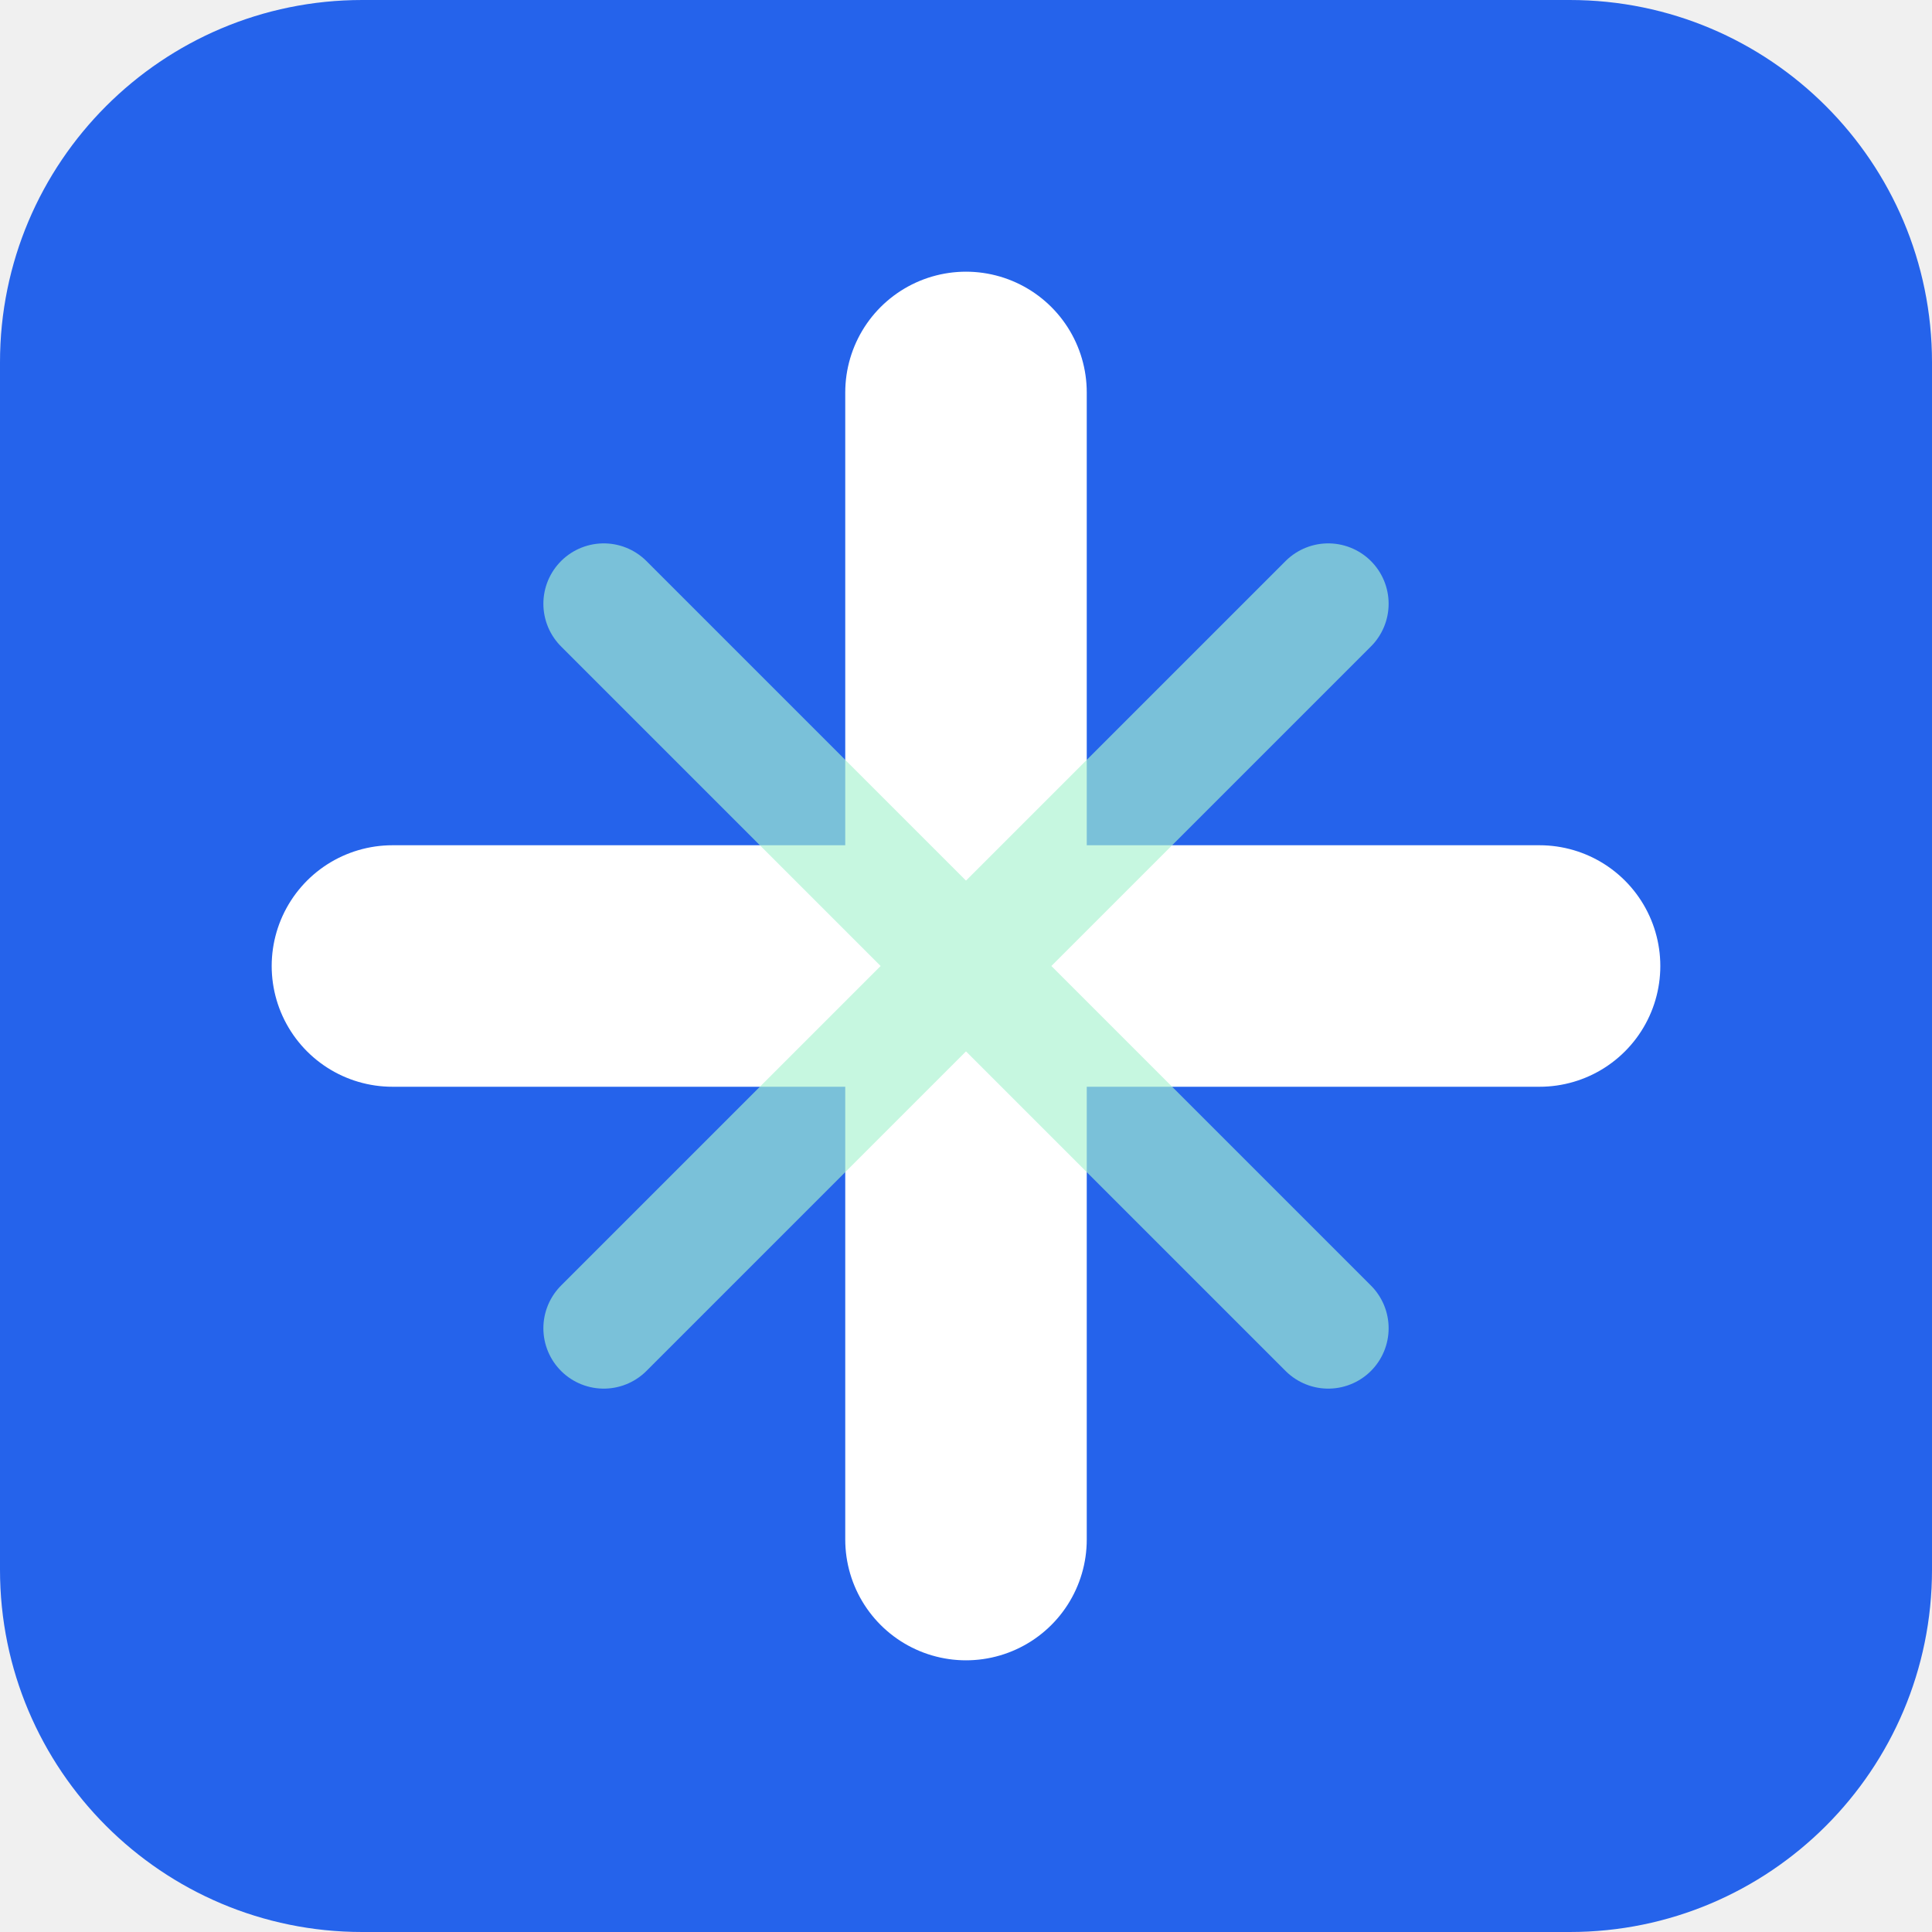
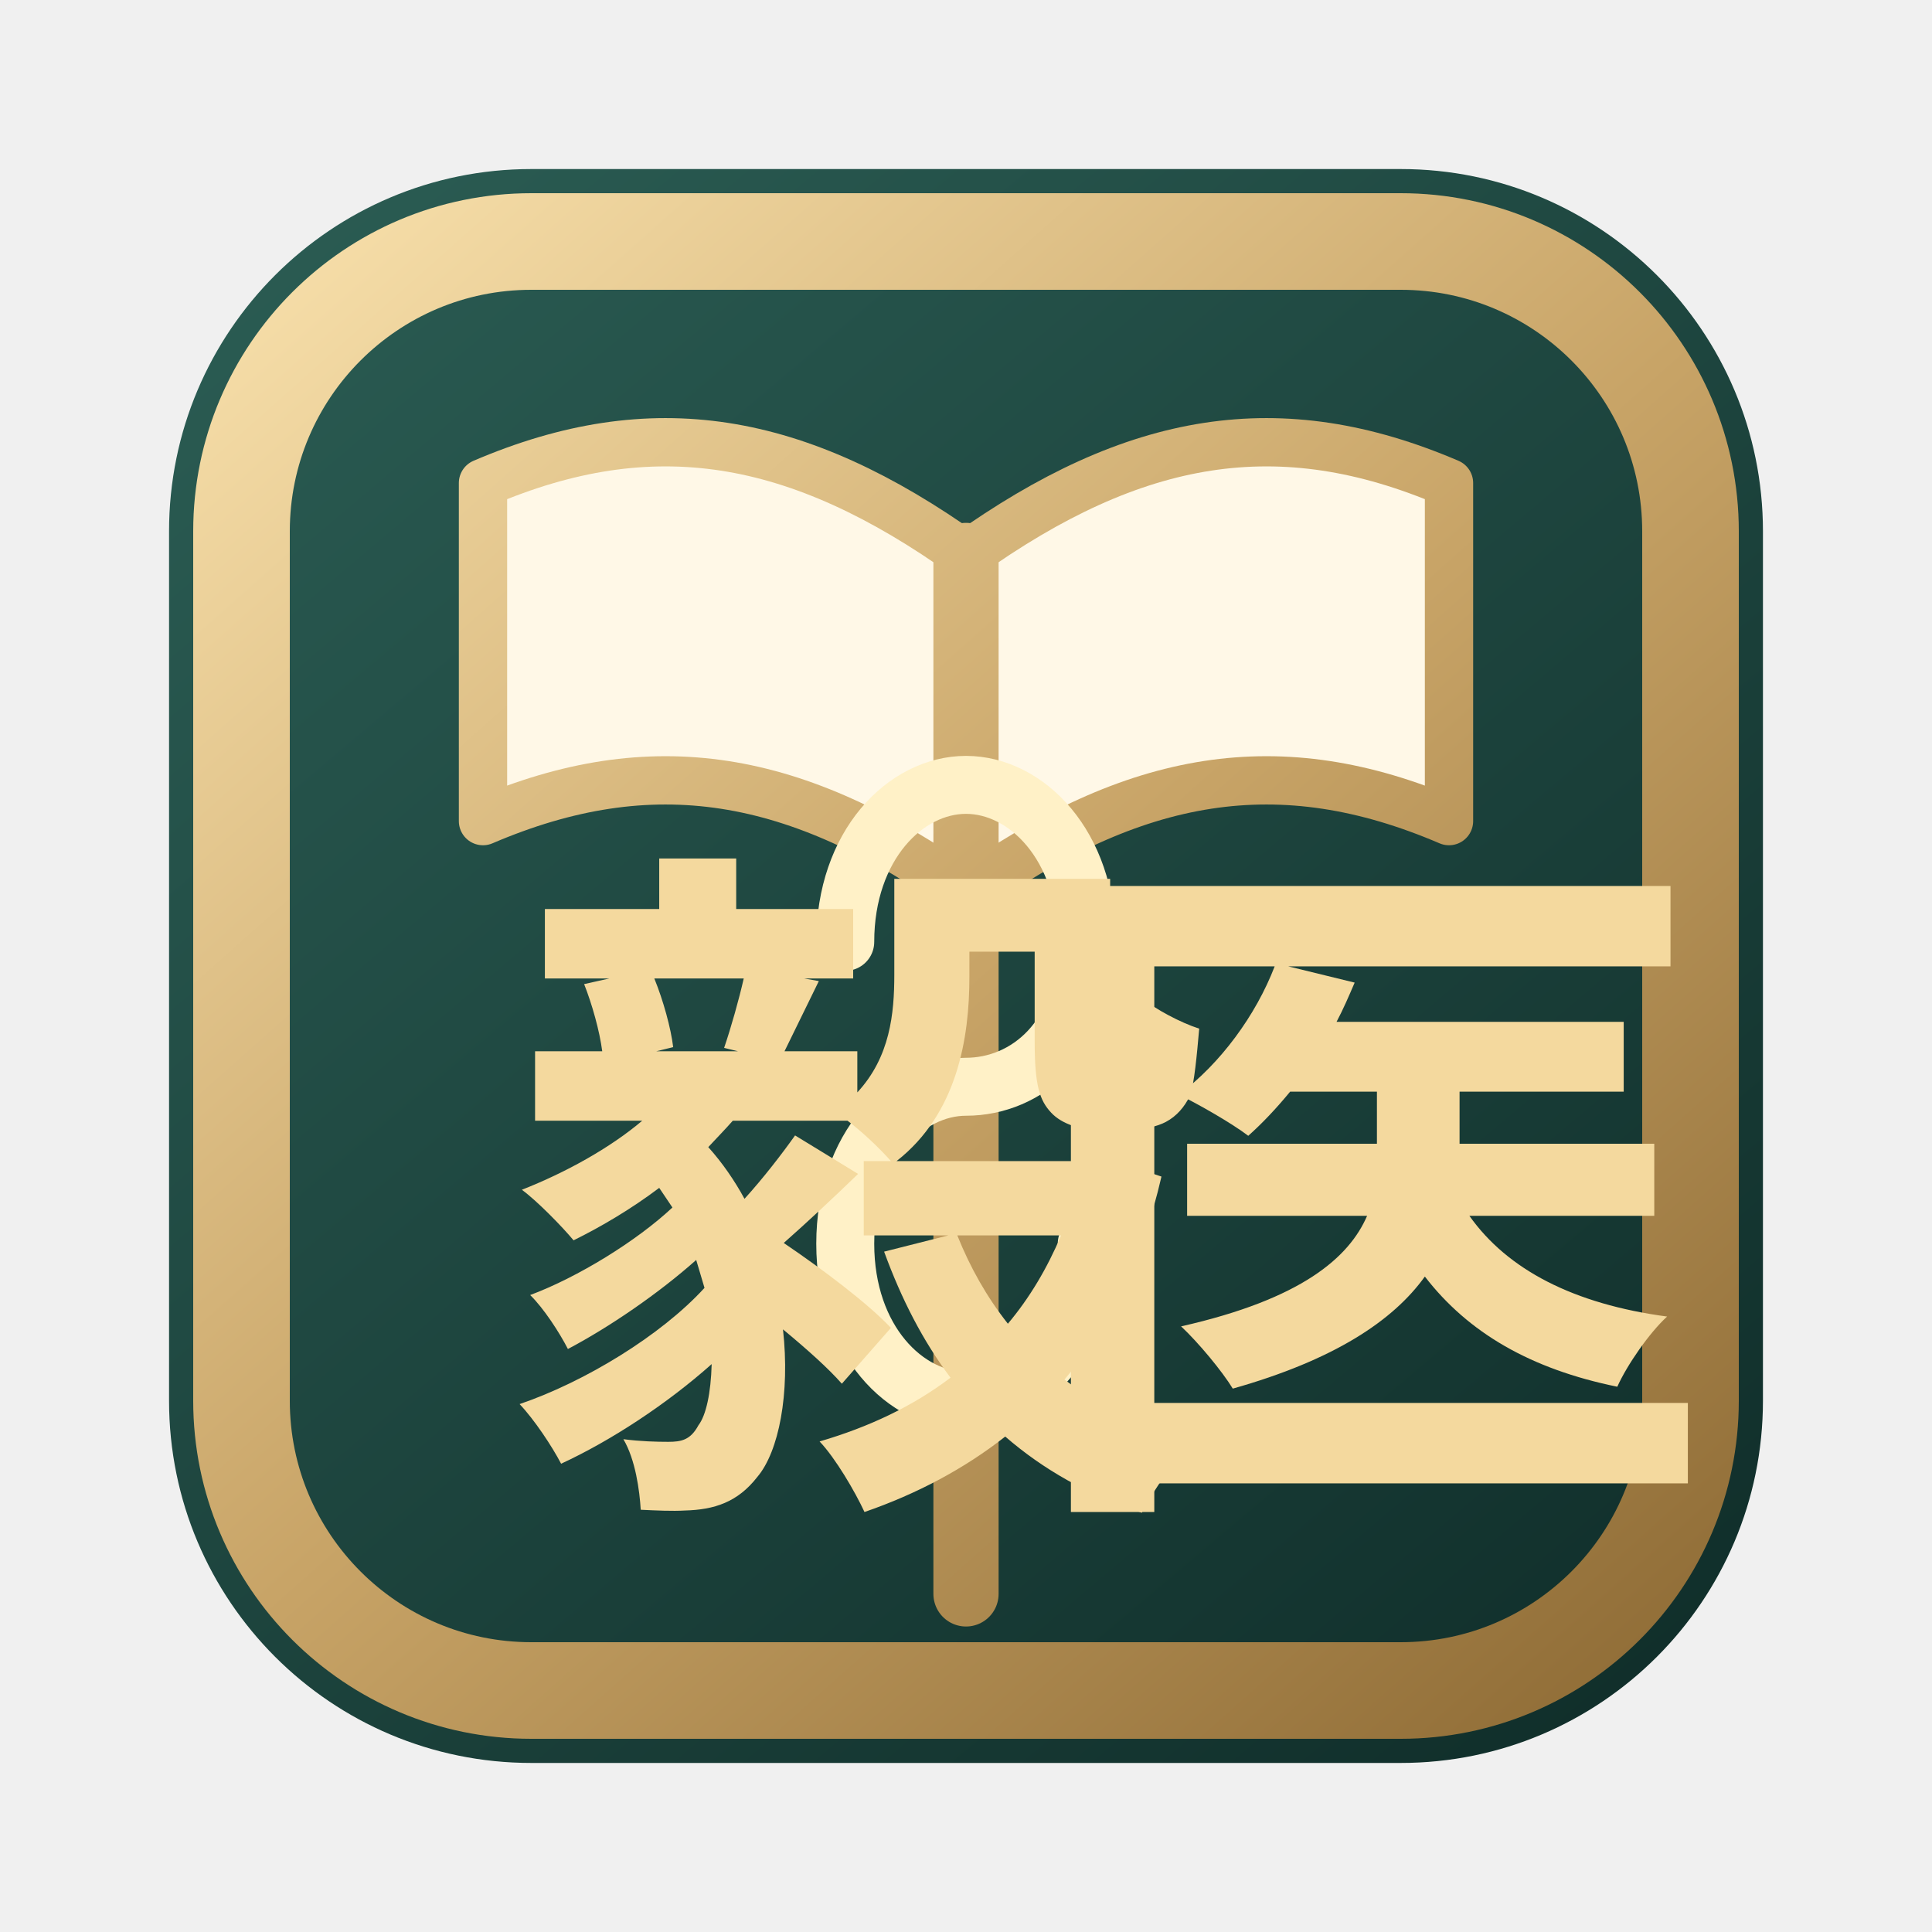
- <svg xmlns="http://www.w3.org/2000/svg" viewBox="0 0 64 64">
-   <rect width="64" height="64" rx="12" fill="#2563eb" />
-   <path d="M32 13v38M13 32h38" stroke="#fff" stroke-width="8" stroke-linecap="round" />
-   <path d="M20 20l24 24M44 20L20 44" stroke="#a7f3d0" stroke-width="4" stroke-linecap="round" opacity=".65" />
+ <svg xmlns="http://www.w3.org/2000/svg" viewBox="0 0 80 80">
+   <defs>
+     <linearGradient id="bg" x1="14" y1="8" x2="68" y2="72" gradientUnits="userSpaceOnUse">
+       <stop stop-color="#2a5b52" />
+       <stop offset="1" stop-color="#102e2a" />
+     </linearGradient>
+     <linearGradient id="gold" x1="12" y1="9" x2="68" y2="72" gradientUnits="userSpaceOnUse">
+       <stop stop-color="#f7dfaa" />
+       <stop offset=".5" stop-color="#c8a467" />
+       <stop offset="1" stop-color="#8e6b35" />
+     </linearGradient>
+   </defs>
+   <rect x="7" y="7" width="66" height="66" rx="15" fill="url(#bg)" />
+   <rect x="10" y="10" width="60" height="60" rx="12" fill="none" stroke="url(#gold)" stroke-width="4" />
+   <path d="M20 20c7-3 13-2 20 3 7-5 13-6 20-3v14c-7-3-13-2-20 3-7-5-13-6-20-3V20Z" fill="#fff8e7" stroke="url(#gold)" stroke-width="2" stroke-linejoin="round" />
+   <path d="M40 23v43" stroke="url(#gold)" stroke-width="2.7" stroke-linecap="round" />
+   <path d="M35 39c0-4 2.5-6.5 5-6.5s5 2.5 5 6.5-2.5 6-5 6-5 2.5-5 6.5 2.5 6.5 5 6.5 5-2.5 5-6.5" fill="none" stroke="#fff1c7" stroke-width="2.4" stroke-linecap="round" />
+   <text x="21" y="60" fill="#f4d99e" font-size="29" font-weight="800" font-family="serif">毅</text>
+   <text x="42" y="60" fill="#f4d99e" font-size="29" font-weight="800" font-family="serif">医</text>
</svg>
